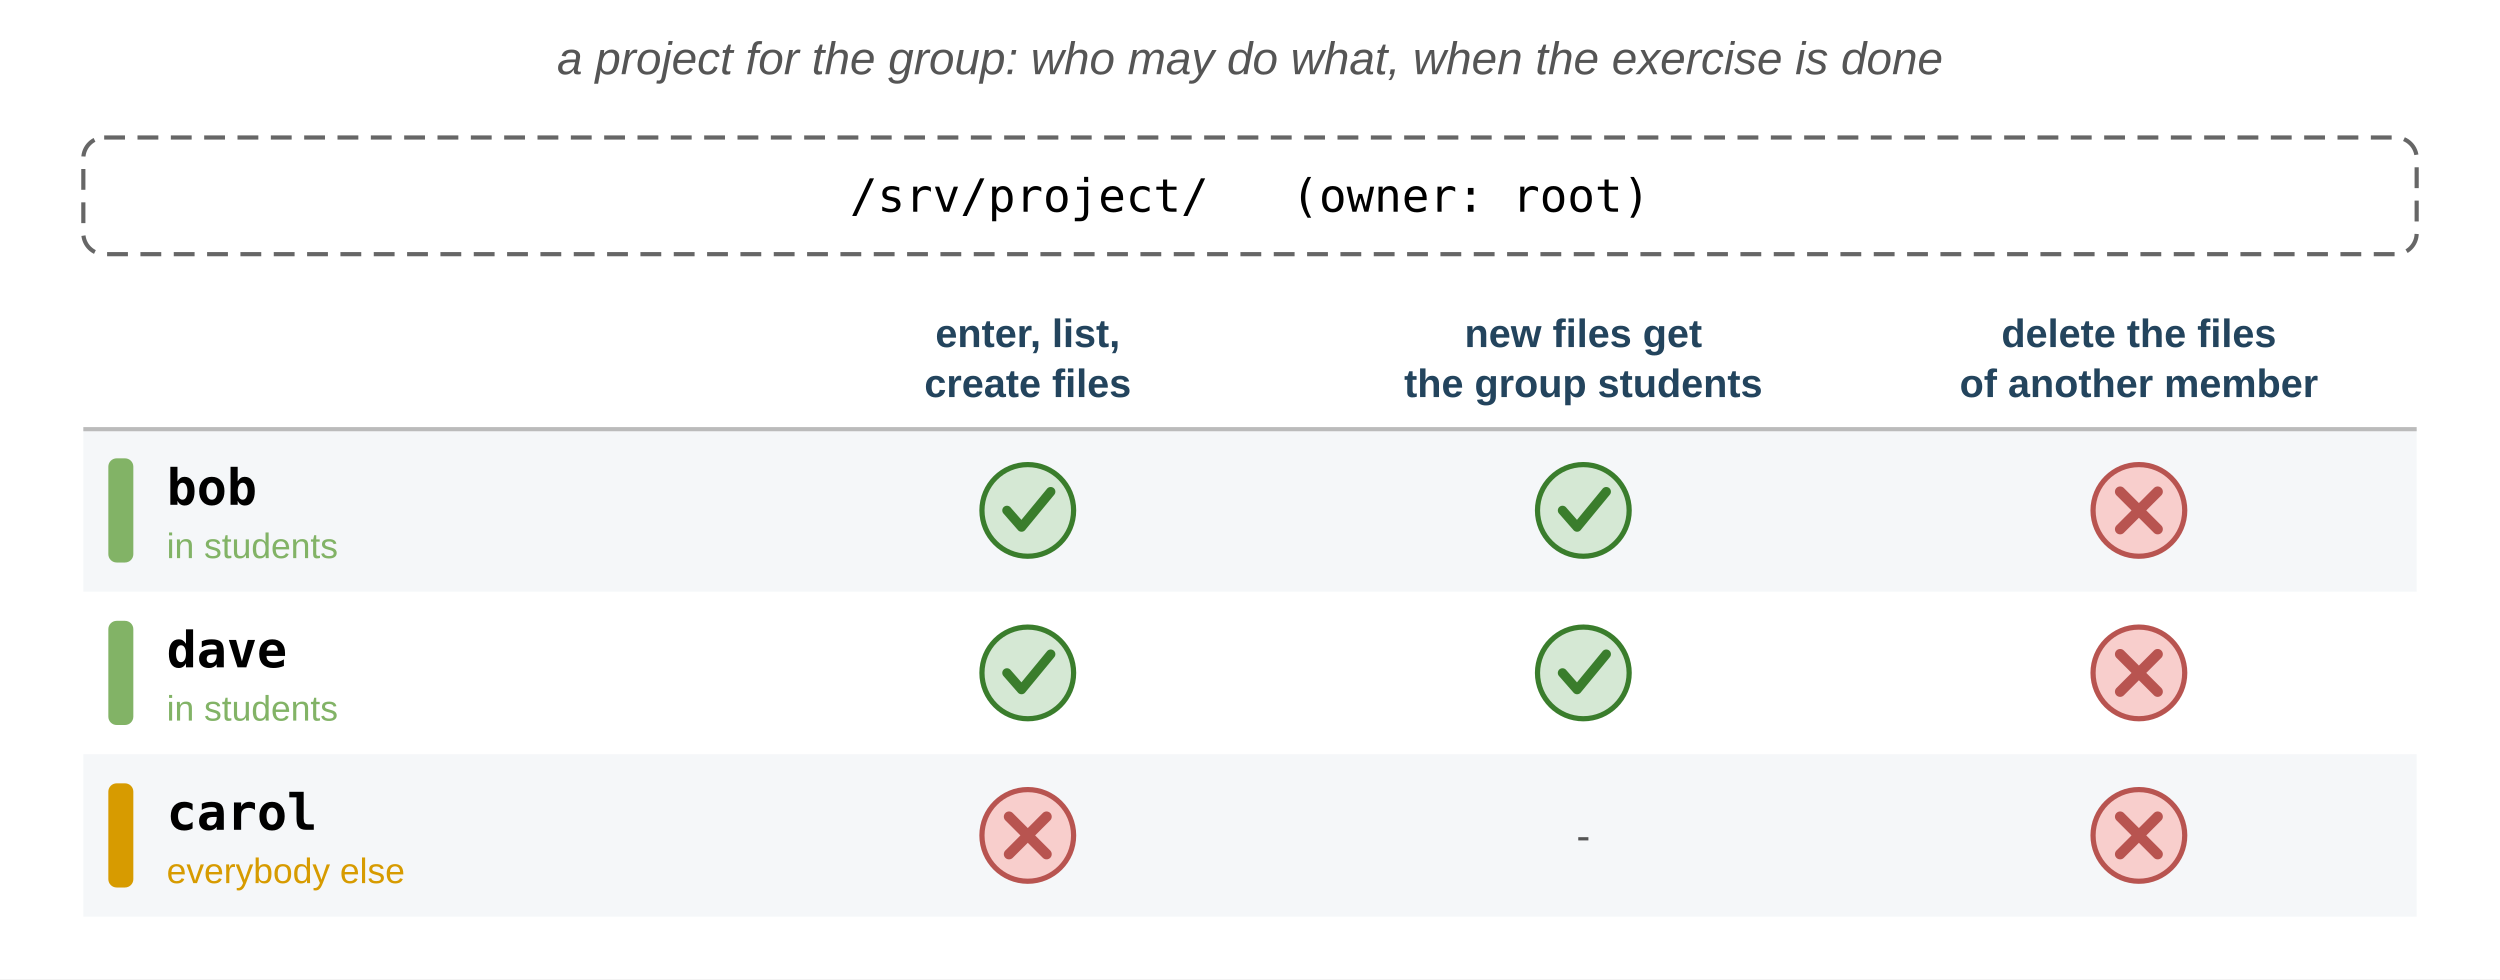
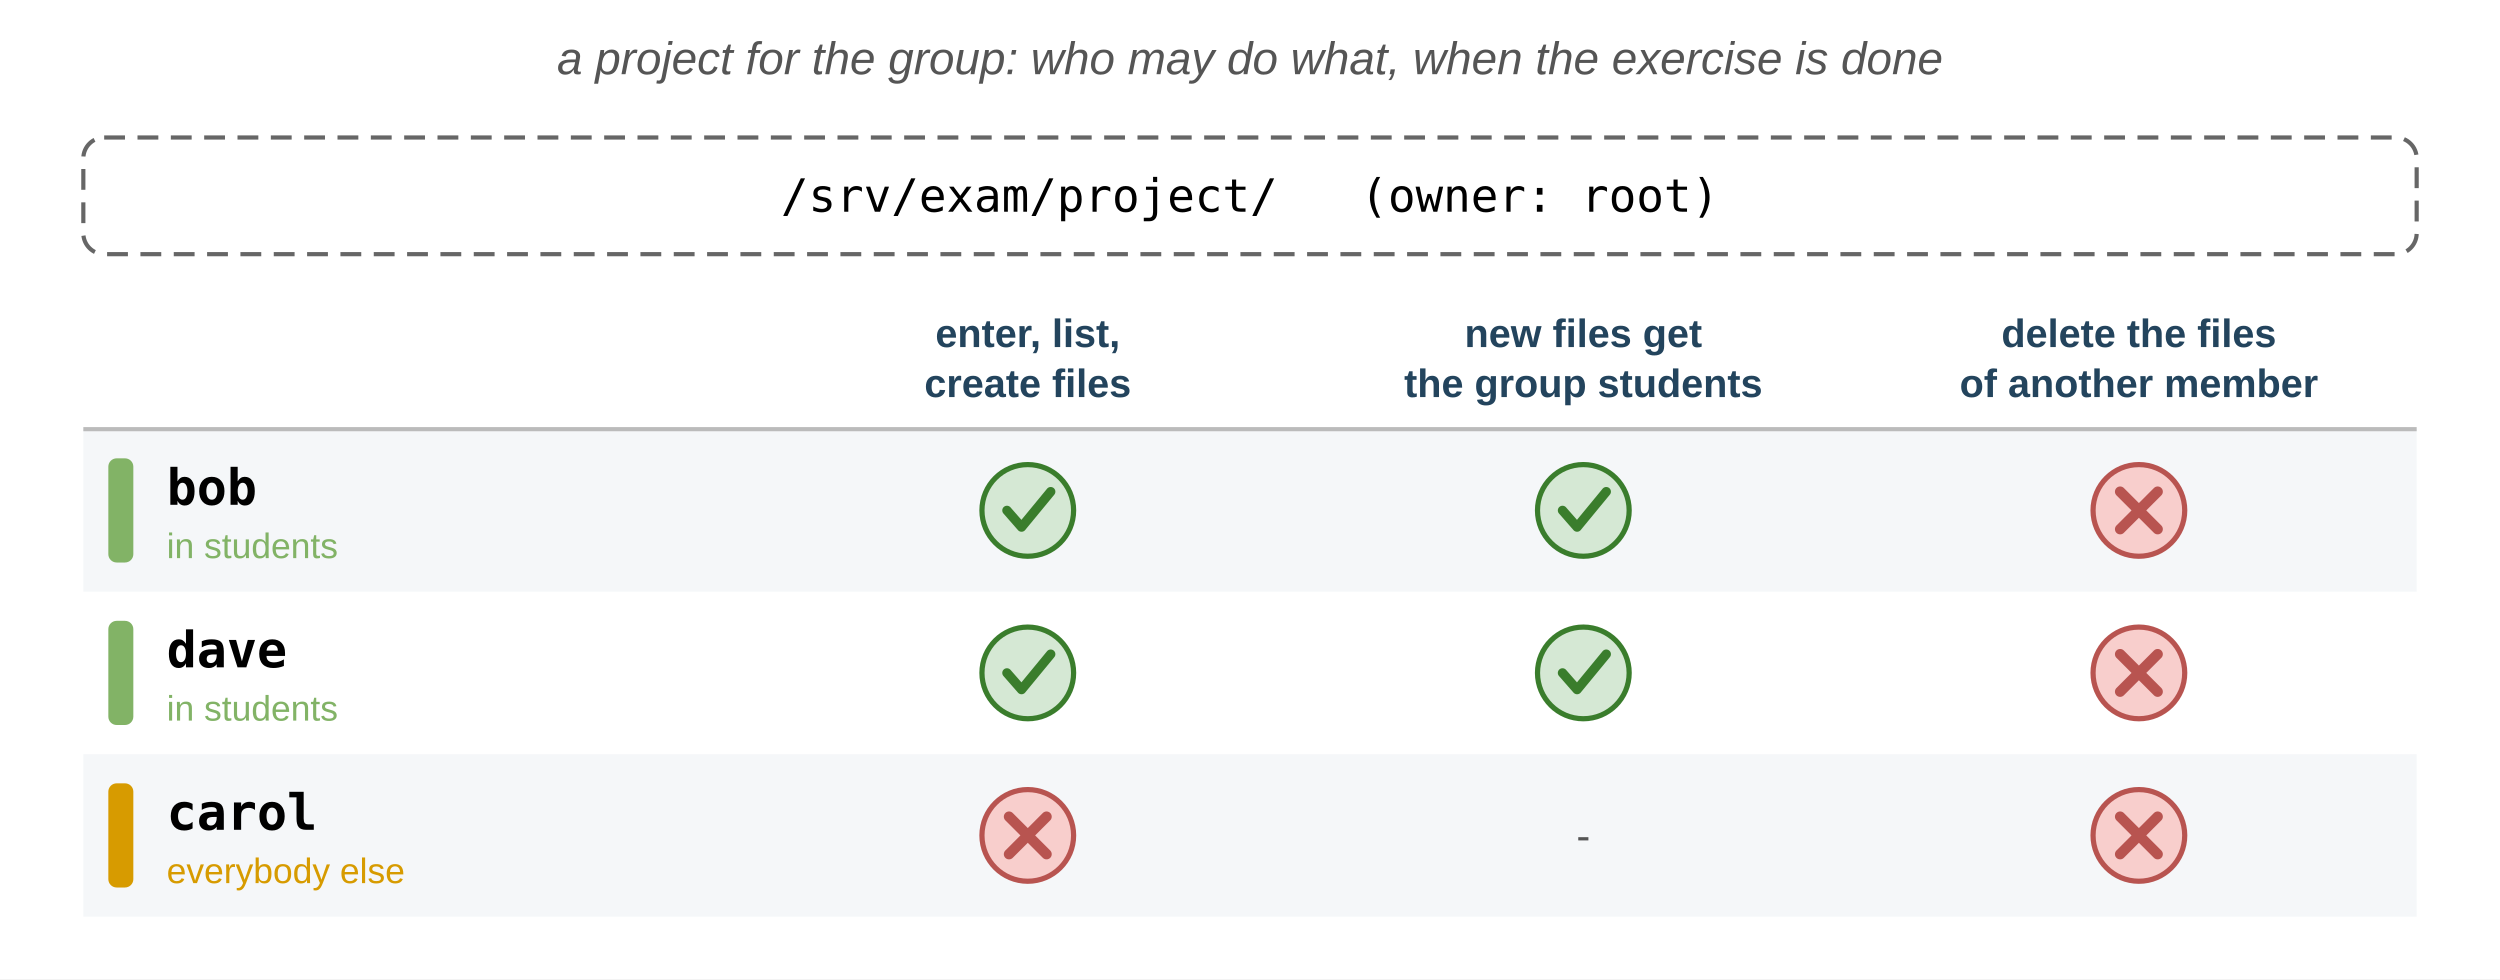
<svg xmlns="http://www.w3.org/2000/svg" width="1200" height="470" viewBox="0 0 1200 470">
  <defs />
  <rect width="100%" height="100%" fill="#ffffff" />
  <text x="600.0" y="28" font-family="Liberation Sans, Helvetica, Arial, sans-serif" font-size="22" fill="#555555" font-style="italic" text-anchor="middle" dominant-baseline="central">a project for the group: who may do what, when the exercise is done</text>
  <g transform="translate(0,56)">
    <rect x="40" y="10" width="1120" height="56" rx="10" fill="#ffffff" stroke="#666666" stroke-width="2" stroke-dasharray="10 6" />
-     <text x="600" y="38" font-family="DejaVu Sans Mono, Menlo, Consolas, Liberation Mono, monospace" font-size="22" fill="#000" text-anchor="middle" dominant-baseline="central" xml:space="preserve">/srv/project/   (owner: root)</text>
+     <text x="600" y="38" font-family="DejaVu Sans Mono, Menlo, Consolas, Liberation Mono, monospace" font-size="22" fill="#000" text-anchor="middle" dominant-baseline="central" xml:space="preserve">/srv/exam/project/   (owner: root)</text>
    <text x="493.333" y="104" font-family="Liberation Sans, Helvetica, Arial, sans-serif" font-size="19" fill="#23445d" text-anchor="middle" dominant-baseline="central" xml:space="preserve" font-weight="bold">enter, list,</text>
    <text x="493.333" y="128" font-family="Liberation Sans, Helvetica, Arial, sans-serif" font-size="19" fill="#23445d" text-anchor="middle" dominant-baseline="central" xml:space="preserve" font-weight="bold">create files</text>
    <text x="760.0" y="104" font-family="Liberation Sans, Helvetica, Arial, sans-serif" font-size="19" fill="#23445d" text-anchor="middle" dominant-baseline="central" xml:space="preserve" font-weight="bold">new files get</text>
    <text x="760.0" y="128" font-family="Liberation Sans, Helvetica, Arial, sans-serif" font-size="19" fill="#23445d" text-anchor="middle" dominant-baseline="central" xml:space="preserve" font-weight="bold">the group students</text>
    <text x="1026.667" y="104" font-family="Liberation Sans, Helvetica, Arial, sans-serif" font-size="19" fill="#23445d" text-anchor="middle" dominant-baseline="central" xml:space="preserve" font-weight="bold">delete the files</text>
    <text x="1026.667" y="128" font-family="Liberation Sans, Helvetica, Arial, sans-serif" font-size="19" fill="#23445d" text-anchor="middle" dominant-baseline="central" xml:space="preserve" font-weight="bold">of another member</text>
    <rect x="40" y="150" width="1120" height="78" fill="#f5f7f9" />
    <rect x="52" y="164" width="12" height="50" rx="4" fill="#82b366" />
    <text x="80" y="178" font-family="DejaVu Sans Mono, Menlo, Consolas, Liberation Mono, monospace" font-size="24" fill="#000" text-anchor="start" dominant-baseline="central" xml:space="preserve" font-weight="bold">bob</text>
    <text x="80" y="206" font-family="Liberation Sans, Helvetica, Arial, sans-serif" font-size="17" fill="#82b366" text-anchor="start" dominant-baseline="central" xml:space="preserve">in students</text>
    <circle cx="493.333" cy="189.0" r="22" fill="#d5e8d4" stroke="#3a7d2c" stroke-width="2.5" />
    <path d="M483.333,189.0 L490.333,197.0 L504.333,180.0" fill="none" stroke="#3a7d2c" stroke-width="4.5" stroke-linecap="round" stroke-linejoin="round" />
    <circle cx="760.0" cy="189.0" r="22" fill="#d5e8d4" stroke="#3a7d2c" stroke-width="2.5" />
    <path d="M750.0,189.0 L757.0,197.0 L771.0,180.0" fill="none" stroke="#3a7d2c" stroke-width="4.5" stroke-linecap="round" stroke-linejoin="round" />
    <circle cx="1026.667" cy="189.0" r="22" fill="#f8cecc" stroke="#b85450" stroke-width="2.5" />
    <path d="M1017.667,180.0 L1035.667,198.0 M1035.667,180.0 L1017.667,198.0" stroke="#b85450" stroke-width="5" stroke-linecap="round" />
    <rect x="52" y="242" width="12" height="50" rx="4" fill="#82b366" />
    <text x="80" y="256" font-family="DejaVu Sans Mono, Menlo, Consolas, Liberation Mono, monospace" font-size="24" fill="#000" text-anchor="start" dominant-baseline="central" xml:space="preserve" font-weight="bold">dave</text>
    <text x="80" y="284" font-family="Liberation Sans, Helvetica, Arial, sans-serif" font-size="17" fill="#82b366" text-anchor="start" dominant-baseline="central" xml:space="preserve">in students</text>
    <circle cx="493.333" cy="267.0" r="22" fill="#d5e8d4" stroke="#3a7d2c" stroke-width="2.5" />
    <path d="M483.333,267.0 L490.333,275.0 L504.333,258.0" fill="none" stroke="#3a7d2c" stroke-width="4.5" stroke-linecap="round" stroke-linejoin="round" />
    <circle cx="760.0" cy="267.0" r="22" fill="#d5e8d4" stroke="#3a7d2c" stroke-width="2.5" />
    <path d="M750.0,267.0 L757.0,275.0 L771.0,258.0" fill="none" stroke="#3a7d2c" stroke-width="4.5" stroke-linecap="round" stroke-linejoin="round" />
    <circle cx="1026.667" cy="267.0" r="22" fill="#f8cecc" stroke="#b85450" stroke-width="2.5" />
    <path d="M1017.667,258.0 L1035.667,276.0 M1035.667,258.0 L1017.667,276.0" stroke="#b85450" stroke-width="5" stroke-linecap="round" />
    <rect x="40" y="306" width="1120" height="78" fill="#f5f7f9" />
    <rect x="52" y="320" width="12" height="50" rx="4" fill="#d79b00" />
    <text x="80" y="334" font-family="DejaVu Sans Mono, Menlo, Consolas, Liberation Mono, monospace" font-size="24" fill="#000" text-anchor="start" dominant-baseline="central" xml:space="preserve" font-weight="bold">carol</text>
    <text x="80" y="362" font-family="Liberation Sans, Helvetica, Arial, sans-serif" font-size="17" fill="#d79b00" text-anchor="start" dominant-baseline="central" xml:space="preserve">everybody else</text>
    <circle cx="493.333" cy="345.0" r="22" fill="#f8cecc" stroke="#b85450" stroke-width="2.5" />
    <path d="M484.333,336.0 L502.333,354.0 M502.333,336.0 L484.333,354.0" stroke="#b85450" stroke-width="5" stroke-linecap="round" />
    <text x="760.0" y="345.0" font-family="Liberation Sans, Helvetica, Arial, sans-serif" font-size="20" fill="#555" text-anchor="middle" dominant-baseline="central" xml:space="preserve">-</text>
    <circle cx="1026.667" cy="345.0" r="22" fill="#f8cecc" stroke="#b85450" stroke-width="2.5" />
    <path d="M1017.667,336.0 L1035.667,354.0 M1035.667,336.0 L1017.667,354.0" stroke="#b85450" stroke-width="5" stroke-linecap="round" />
    <line x1="40" y1="150" x2="1160" y2="150" stroke="#bbb" stroke-width="2" />
  </g>
</svg>
